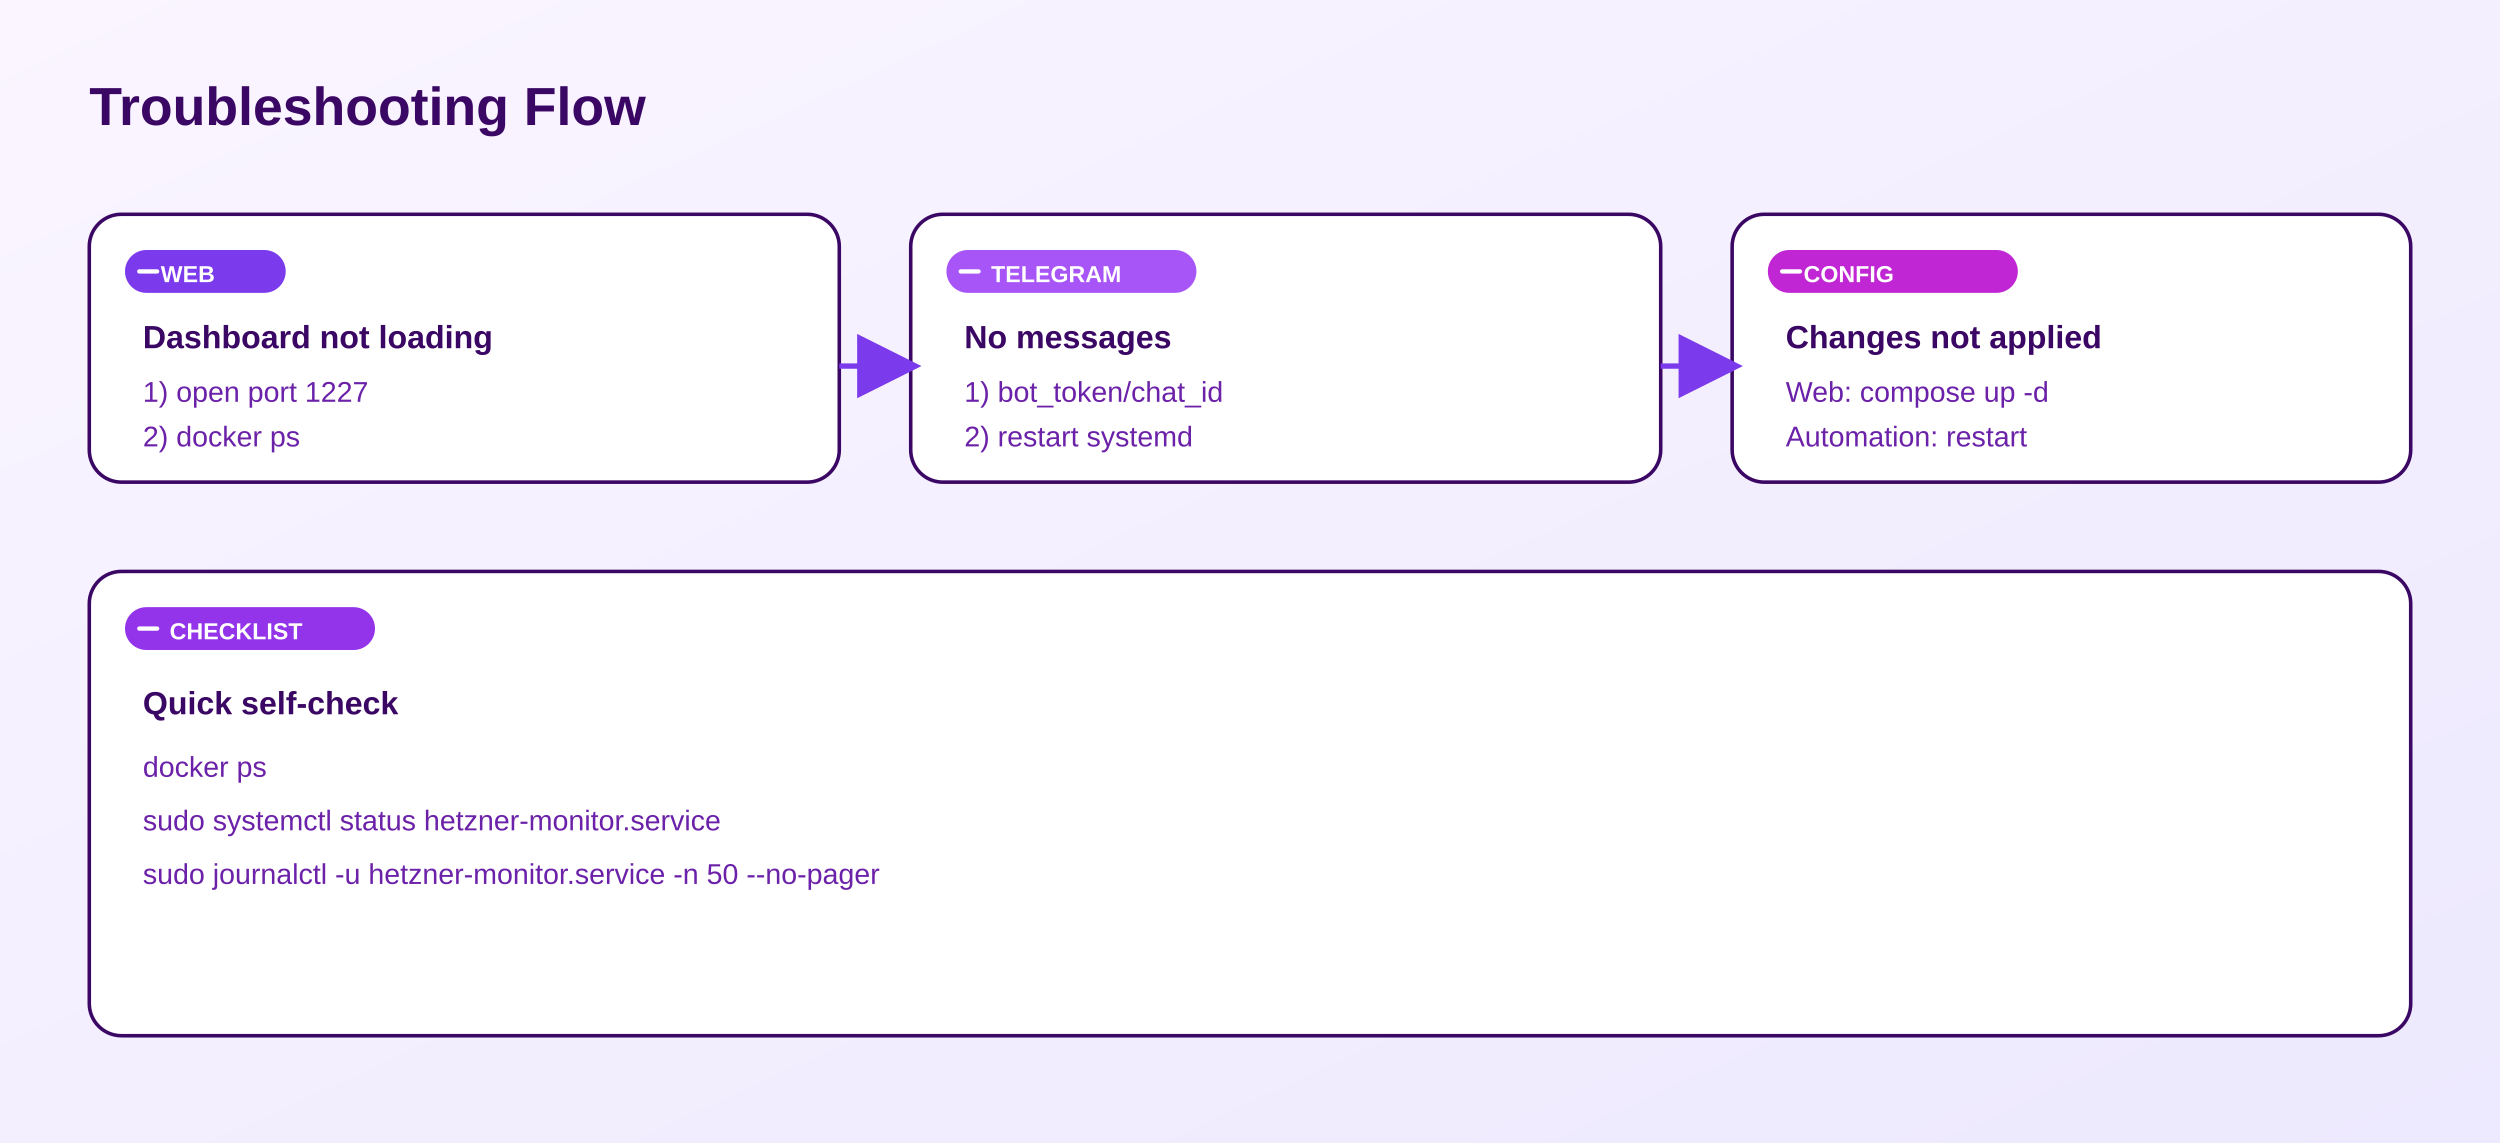
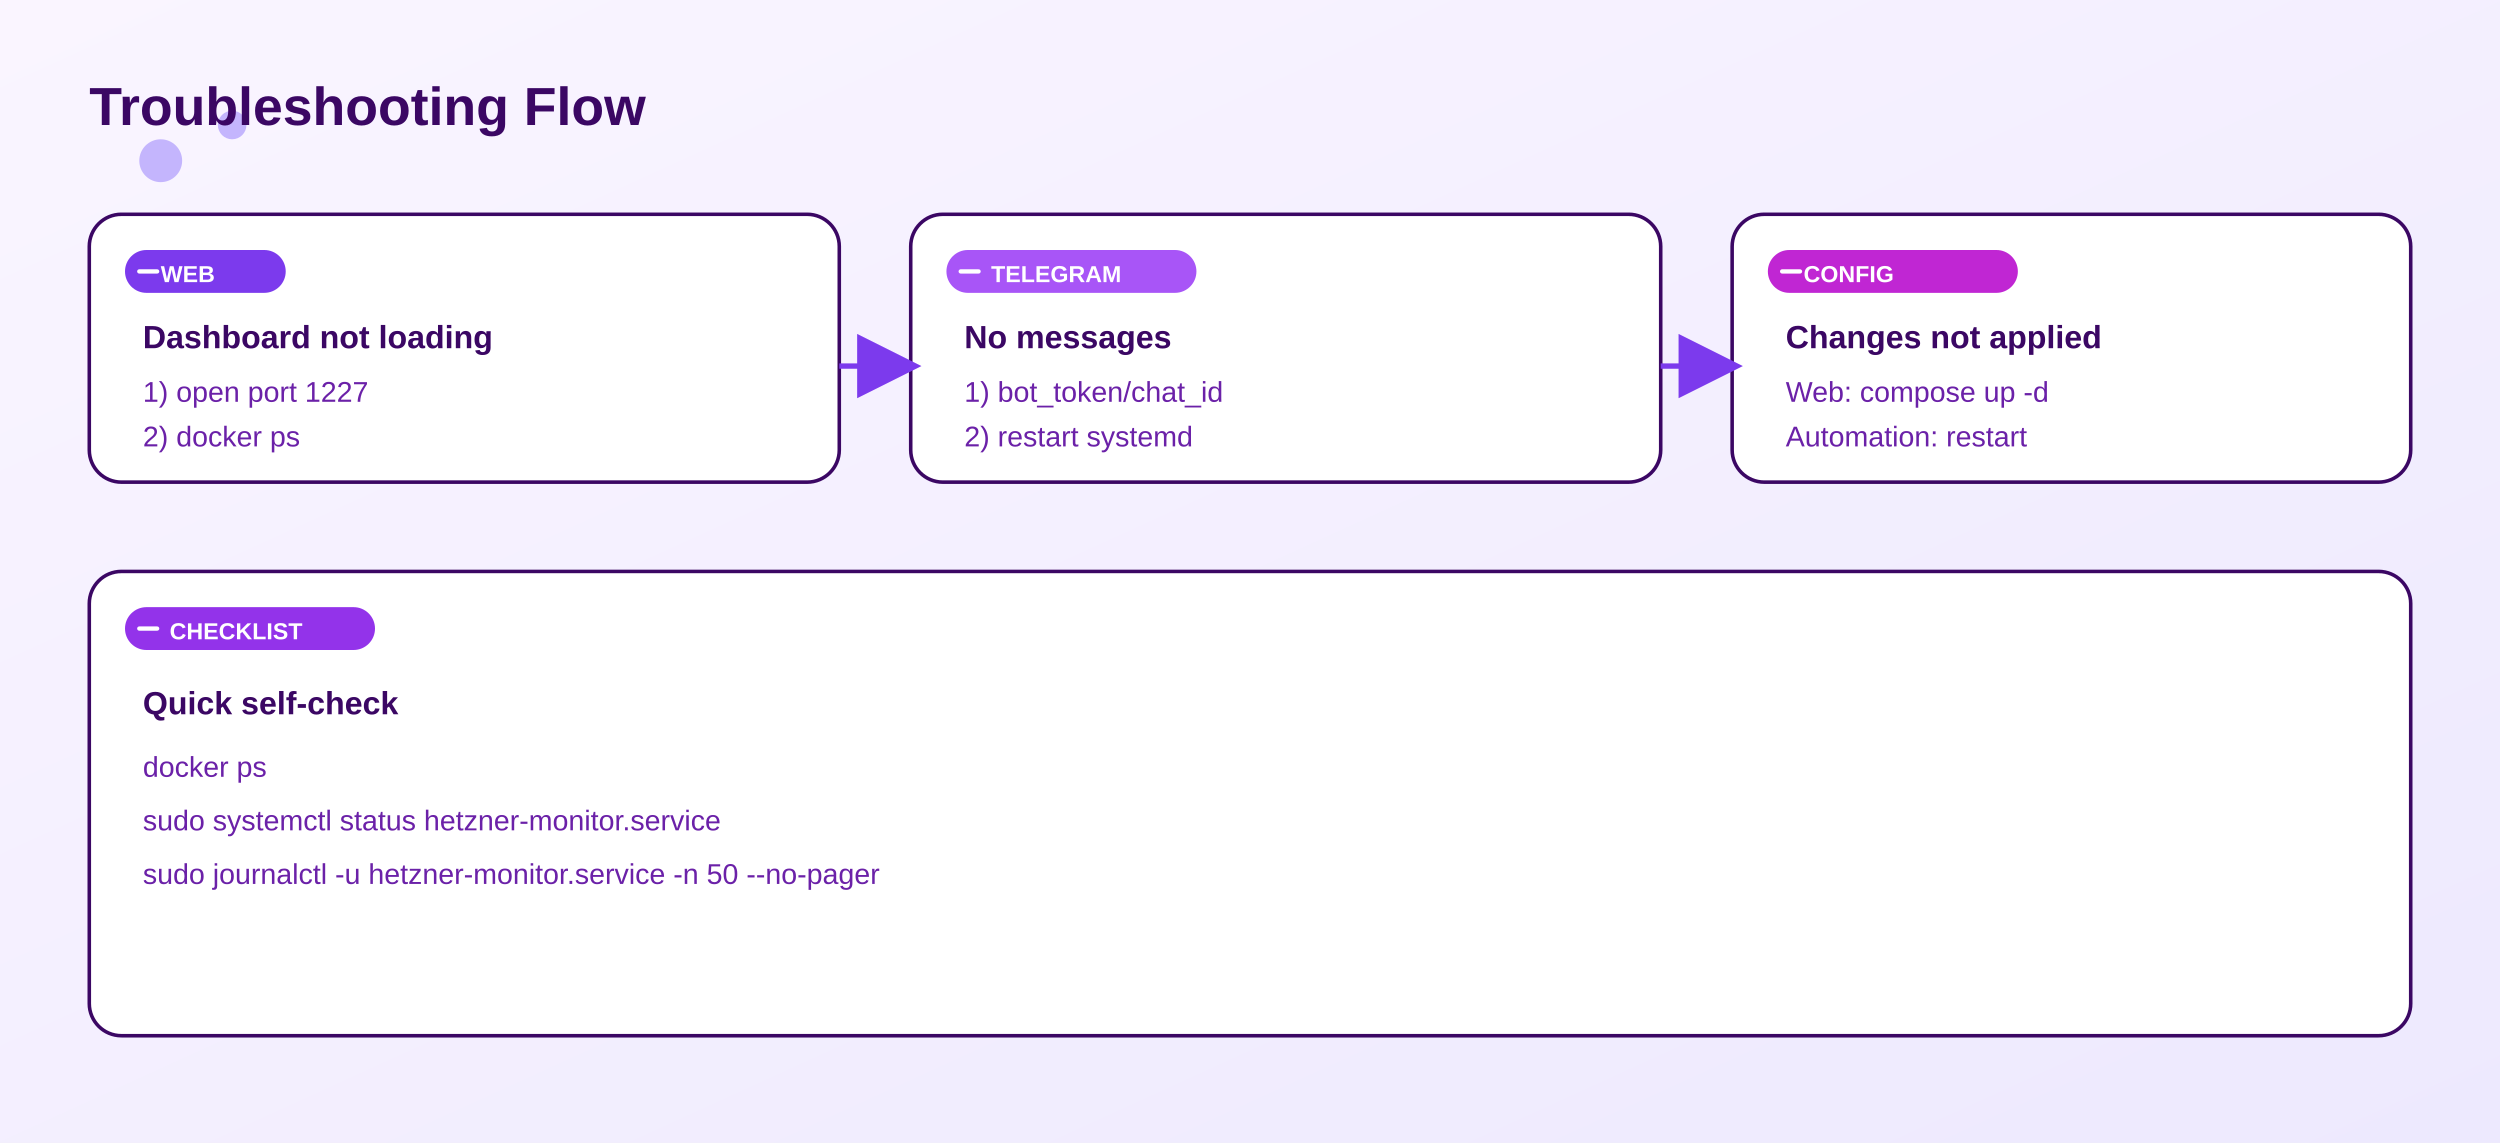
<svg xmlns="http://www.w3.org/2000/svg" width="1400" height="640" viewBox="0 0 1400 640">
  <defs>
    <linearGradient id="bg" x1="0" x2="1" y1="0" y2="1">
      <stop offset="0%" stop-color="#faf5ff" />
      <stop offset="100%" stop-color="#ede9fe" />
    </linearGradient>
    <style>
      .title { font: 800 30px "Arial Rounded MT Bold", "Trebuchet MS", Arial, sans-serif; fill: #3b0764; }
      .card { fill: #ffffff; stroke: #3b0764; stroke-width: 2; rx: 18; ry: 18; }
      .label { font: 800 18px "Arial Rounded MT Bold", "Trebuchet MS", Arial, sans-serif; fill: #3b0764; }
      .text { font: 500 16px "Arial Rounded MT Bold", "Trebuchet MS", Arial, sans-serif; fill: #6b21a8; }
      .arrow { stroke: #7c3aed; stroke-width: 3; fill: none; marker-end: url(#arrow); }
      .tag { font: 700 13px "Arial Rounded MT Bold", "Trebuchet MS", Arial, sans-serif; fill: #ffffff; }
      .icon { stroke: #ffffff; stroke-width: 2.4; fill: none; stroke-linecap: round; stroke-linejoin: round; }
+       .dot { fill: #c4b5fd; }
    </style>
    <marker id="arrow" markerWidth="12" markerHeight="12" refX="10" refY="6" orient="auto">
      <path d="M0,0 L12,6 L0,12 Z" fill="#7c3aed" />
    </marker>
  </defs>
  <rect x="0" y="0" width="1400" height="640" fill="url(#bg)" />
+   <circle cx="90" cy="90" r="12" class="dot" />
+   <circle cx="130" cy="70" r="8" class="dot" />
  <text x="50" y="70" class="title">Troubleshooting Flow</text>
  <rect x="50" y="120" width="420" height="150" class="card" />
  <rect x="70" y="140" width="90" height="24" rx="12" ry="12" fill="#7c3aed" />
  <path class="icon" d="M78 152 L88 152" />
  <text x="90" y="158" class="tag">WEB</text>
  <text x="80" y="195" class="label">Dashboard not loading</text>
  <text x="80" y="225" class="text">1) open port 1227</text>
  <text x="80" y="250" class="text">2) docker ps</text>
  <rect x="510" y="120" width="420" height="150" class="card" />
  <rect x="530" y="140" width="140" height="24" rx="12" ry="12" fill="#a855f7" />
  <path class="icon" d="M538 152 L548 152" />
  <text x="555" y="158" class="tag">TELEGRAM</text>
  <text x="540" y="195" class="label">No messages</text>
  <text x="540" y="225" class="text">1) bot_token/chat_id</text>
  <text x="540" y="250" class="text">2) restart systemd</text>
  <rect x="970" y="120" width="380" height="150" class="card" />
  <rect x="990" y="140" width="140" height="24" rx="12" ry="12" fill="#c026d3" />
  <path class="icon" d="M998 152 L1008 152" />
  <text x="1010" y="158" class="tag">CONFIG</text>
  <text x="1000" y="195" class="label">Changes not applied</text>
  <text x="1000" y="225" class="text">Web: compose up -d</text>
  <text x="1000" y="250" class="text">Automation: restart</text>
  <path d="M470 205 L510 205" class="arrow" />
  <path d="M930 205 L970 205" class="arrow" />
  <rect x="50" y="320" width="1300" height="260" class="card" />
  <rect x="70" y="340" width="140" height="24" rx="12" ry="12" fill="#9333ea" />
  <path class="icon" d="M78 352 L88 352" />
  <text x="95" y="358" class="tag">CHECKLIST</text>
  <text x="80" y="400" class="label">Quick self-check</text>
  <text x="80" y="435" class="text">docker ps</text>
  <text x="80" y="465" class="text">sudo systemctl status hetzner-monitor.service</text>
  <text x="80" y="495" class="text">sudo journalctl -u hetzner-monitor.service -n 50 --no-pager</text>
</svg>
